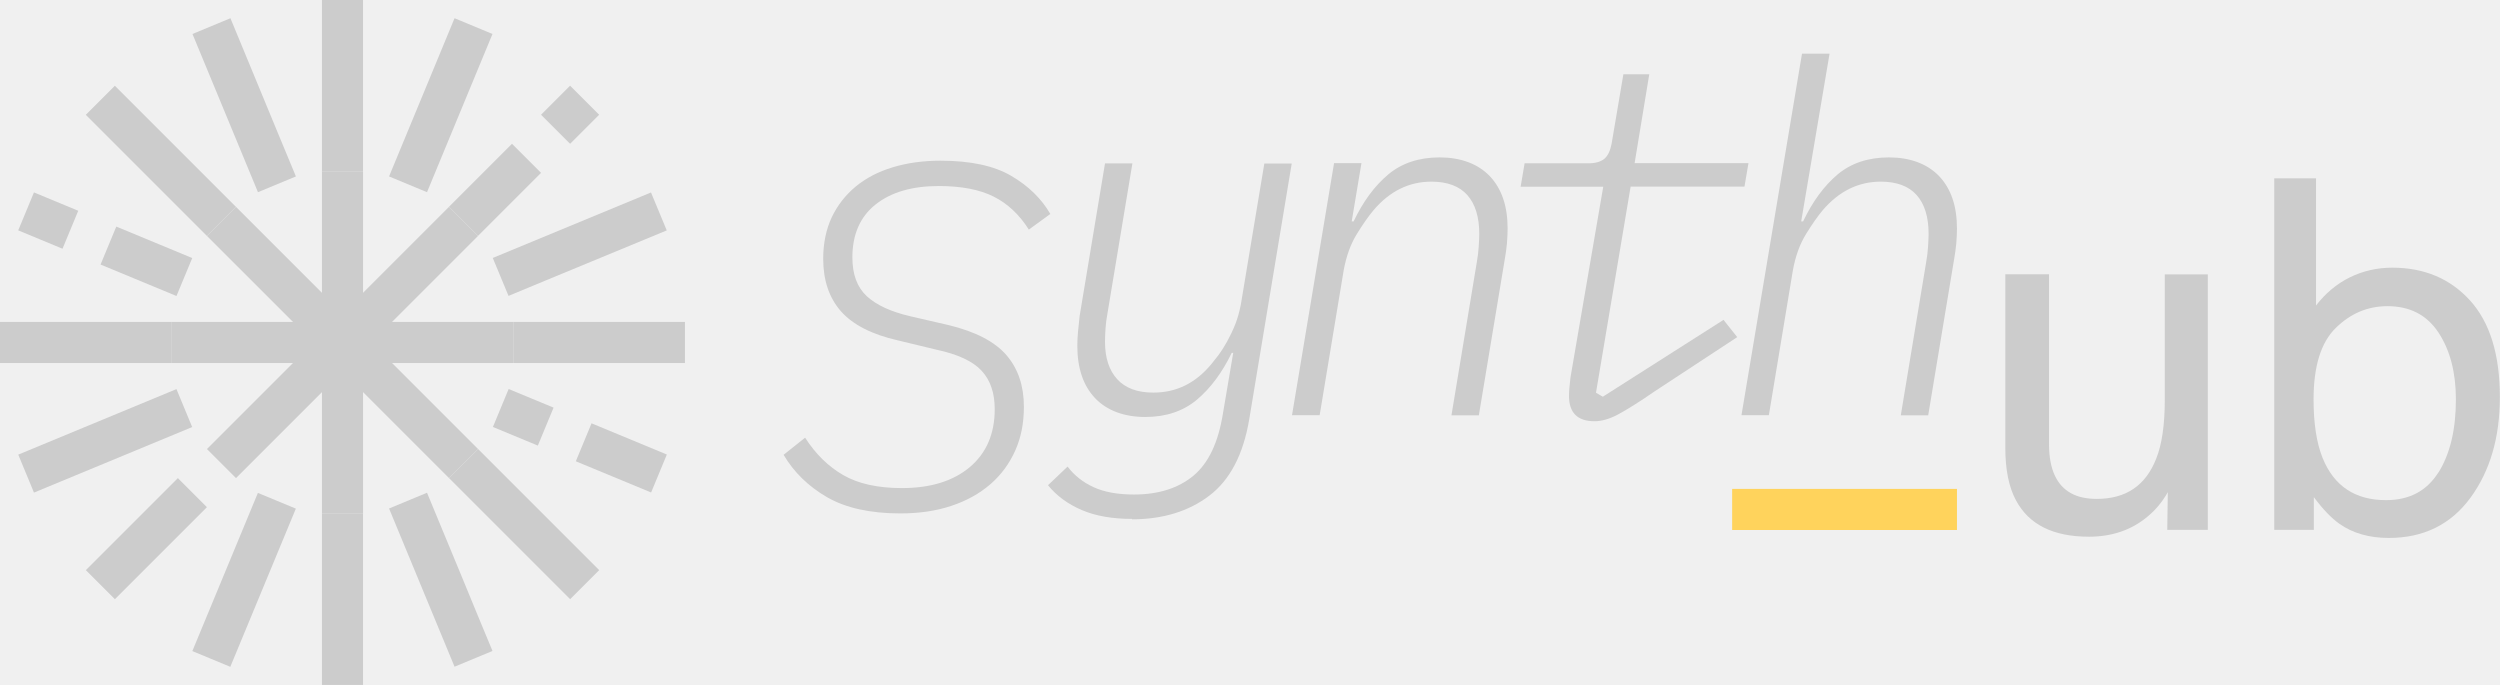
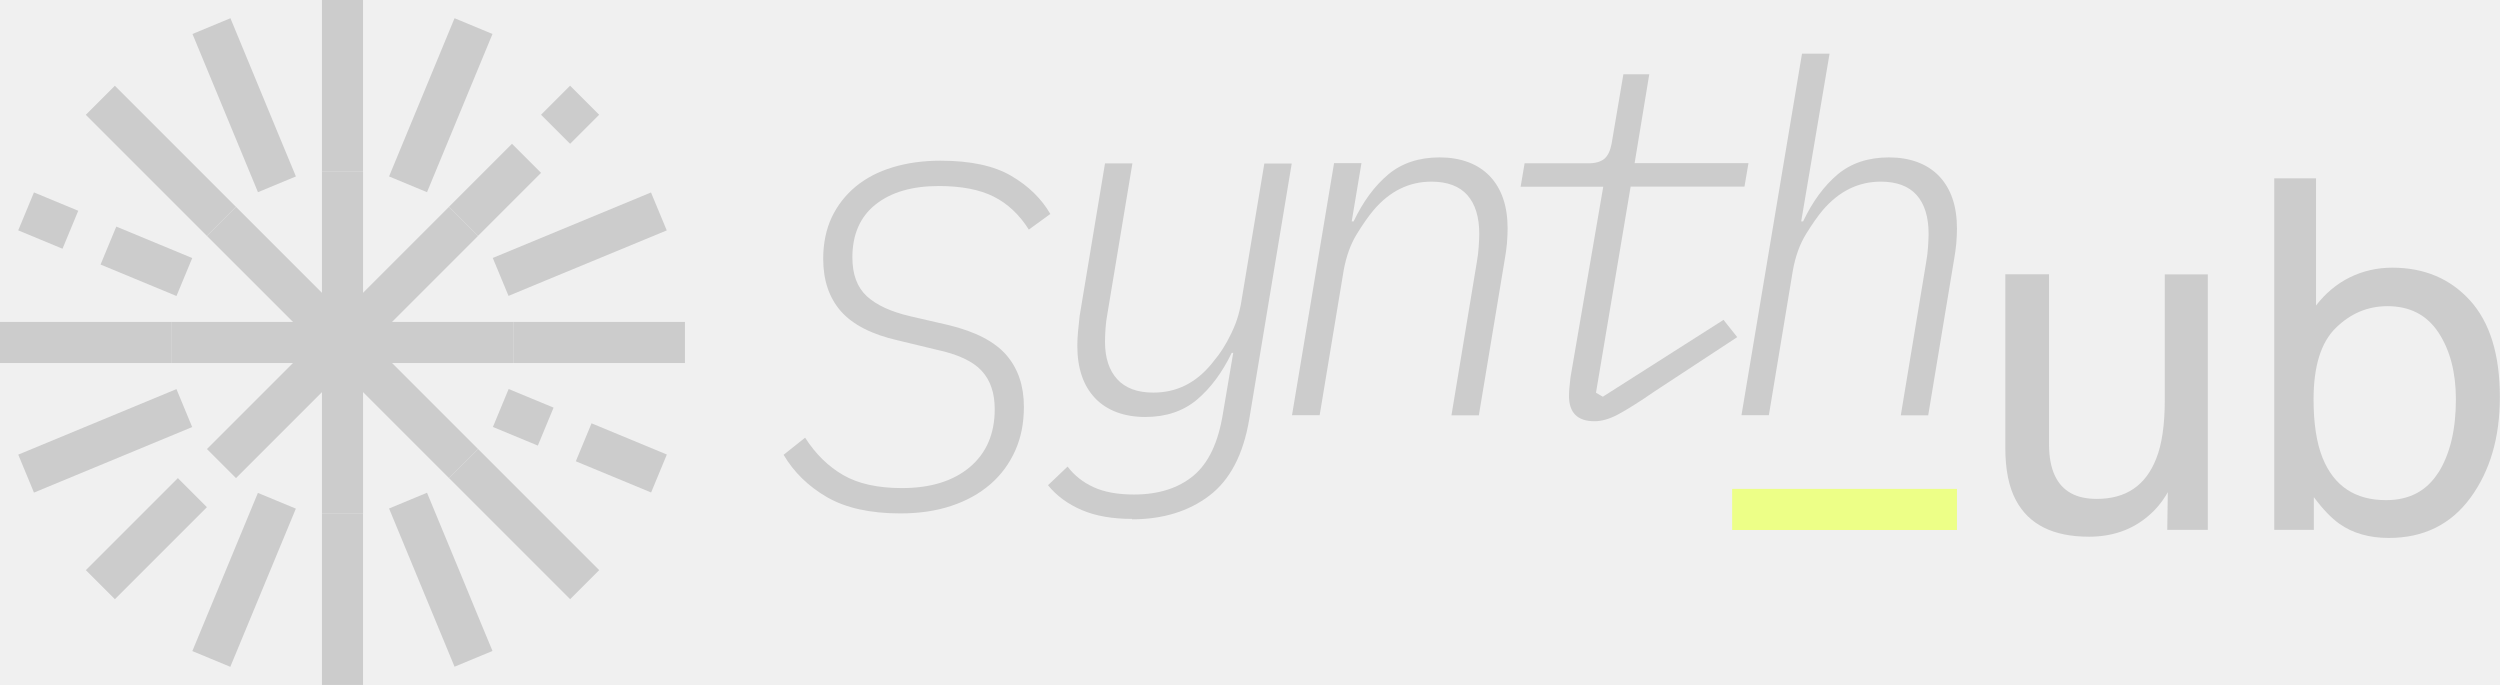
<svg xmlns="http://www.w3.org/2000/svg" width="292" height="80" viewBox="0 0 292 80" fill="none">
  <g clip-path="url(#clip0_3120_225)">
    <path d="M132.232 60.608C129.944 60.608 127.992 60.272 126.375 59.584C124.759 58.896 123.431 57.936 122.407 56.672L124.695 54.496C125.463 55.52 126.471 56.32 127.72 56.896C128.968 57.472 130.552 57.76 132.456 57.76C135.304 57.76 137.624 57.024 139.384 55.568C141.16 54.096 142.296 51.68 142.84 48.288L144.04 41.216H143.864C142.76 43.504 141.416 45.312 139.816 46.672C138.216 48.016 136.2 48.704 133.768 48.704C131.336 48.704 129.304 47.968 127.912 46.512C126.519 45.04 125.831 43.008 125.831 40.384C125.831 39.856 125.863 39.312 125.911 38.752C125.959 38.192 126.039 37.584 126.103 36.896L129.064 19.088H132.264L129.352 36.608C129.24 37.216 129.16 37.792 129.128 38.32C129.096 38.848 129.064 39.392 129.064 39.92C129.064 41.792 129.544 43.248 130.488 44.288C131.432 45.328 132.84 45.856 134.712 45.856C137.416 45.856 139.672 44.736 141.512 42.496C141.736 42.224 142.008 41.872 142.344 41.44C142.664 41.008 143 40.48 143.336 39.872C143.672 39.264 143.992 38.592 144.28 37.872C144.568 37.152 144.776 36.368 144.936 35.536L147.673 19.104H150.873L145.913 48.96C145.224 53.072 143.672 56.048 141.256 57.888C138.84 59.728 135.816 60.656 132.216 60.656L132.232 60.608Z" fill="#CCCCCC" />
    <path d="M150.904 48.512L155.817 19.056H159.017L157.881 25.856H158.105C159.209 23.536 160.553 21.712 162.137 20.384C163.721 19.056 165.721 18.384 168.153 18.384C170.585 18.384 172.617 19.12 174.01 20.576C175.402 22.048 176.09 24.08 176.09 26.704C176.09 27.232 176.058 27.824 176.01 28.448C175.946 29.072 175.866 29.696 175.754 30.304L172.729 48.512H169.529L172.489 30.64C172.601 30 172.681 29.392 172.713 28.816C172.746 28.24 172.778 27.744 172.778 27.328C172.778 25.344 172.313 23.84 171.385 22.784C170.457 21.744 169.049 21.216 167.193 21.216C164.569 21.216 162.297 22.336 160.409 24.576C159.833 25.264 159.193 26.176 158.473 27.344C157.753 28.512 157.241 29.92 156.937 31.6L154.136 48.496H150.936L150.904 48.512Z" fill="#CCCCCC" />
    <path d="M186.235 49.2C184.251 49.2 183.259 48.208 183.259 46.24C183.259 45.712 183.323 44.976 183.435 44.064L187.259 21.808H177.61L178.074 19.072H185.547C186.347 19.072 186.955 18.896 187.371 18.56C187.787 18.224 188.075 17.632 188.235 16.784L189.611 8.672H192.635L190.923 19.056H204.22L203.756 21.792H190.459L186.411 45.872L187.211 46.336L201.308 37.36L202.908 39.376L193.259 45.712C191.435 46.976 190.011 47.856 189.003 48.4C187.995 48.944 187.067 49.2 186.235 49.2Z" fill="#CCCCCC" />
    <path d="M210.492 6.272H213.692L210.38 25.856H210.604C211.708 23.536 213.052 21.712 214.62 20.384C216.204 19.056 218.204 18.384 220.636 18.384C223.068 18.384 225.101 19.12 226.493 20.576C227.885 22.048 228.573 24.08 228.573 26.704C228.573 27.232 228.541 27.824 228.493 28.448C228.429 29.072 228.349 29.696 228.237 30.304L225.213 48.512H222.012L224.973 30.64C225.085 30 225.165 29.392 225.197 28.816C225.229 28.24 225.261 27.744 225.261 27.328C225.261 25.344 224.796 23.84 223.868 22.784C222.94 21.744 221.532 21.216 219.676 21.216C217.052 21.216 214.78 22.336 212.876 24.576C212.3 25.264 211.66 26.176 210.94 27.344C210.22 28.512 209.708 29.92 209.404 31.6L206.603 48.496H203.403L210.476 6.256L210.492 6.272Z" fill="#CCCCCC" />
    <path d="M105.174 59.968C101.638 59.968 98.774 59.328 96.582 58.064C94.389 56.784 92.71 55.136 91.525 53.12L94.037 51.12C95.254 53.024 96.742 54.48 98.486 55.488C100.23 56.496 102.518 57.008 105.334 57.008C108.678 57.008 111.334 56.192 113.271 54.56C115.207 52.928 116.183 50.672 116.183 47.792C116.183 45.888 115.671 44.4 114.647 43.296C113.623 42.192 111.863 41.376 109.398 40.848L104.886 39.76C101.846 39.072 99.622 37.936 98.23 36.368C96.838 34.784 96.15 32.736 96.15 30.24C96.15 28.416 96.486 26.8 97.142 25.392C97.814 23.984 98.742 22.784 99.942 21.792C101.142 20.8 102.582 20.048 104.278 19.536C105.974 19.024 107.83 18.768 109.846 18.768C113.351 18.768 116.103 19.36 118.119 20.544C120.135 21.728 121.655 23.216 122.679 24.992L120.167 26.816C119.063 25.072 117.687 23.776 116.055 22.96C114.423 22.144 112.295 21.728 109.654 21.728C106.534 21.728 104.07 22.448 102.262 23.888C100.454 25.328 99.558 27.392 99.558 30.08C99.558 32.048 100.118 33.552 101.238 34.592C102.358 35.632 104.07 36.416 106.342 36.944L110.79 37.968C113.943 38.736 116.199 39.904 117.559 41.488C118.919 43.072 119.591 45.072 119.591 47.52C119.591 49.424 119.255 51.136 118.567 52.656C117.879 54.176 116.919 55.488 115.655 56.576C114.391 57.664 112.887 58.496 111.11 59.088C109.334 59.68 107.35 59.968 105.142 59.968H105.174Z" fill="#CCCCCC" />
    <path d="M239.326 32.064V51.872C239.326 53.392 239.566 54.64 240.03 55.6C240.894 57.392 242.51 58.272 244.894 58.272C248.302 58.272 250.607 56.72 251.839 53.584C252.511 51.92 252.847 49.616 252.847 46.704V32.048H257.871V61.888H253.135L253.199 57.488C252.559 58.624 251.759 59.584 250.815 60.352C248.942 61.92 246.654 62.688 243.982 62.688C239.806 62.688 236.958 61.264 235.454 58.416C234.638 56.896 234.222 54.864 234.222 52.32V32.032H239.342L239.326 32.064Z" fill="#CCCCCC" />
    <path d="M265.632 20.832H270.512V35.68C271.616 34.256 272.928 33.152 274.448 32.4C275.984 31.648 277.633 31.264 279.425 31.264C283.153 31.264 286.177 32.544 288.497 35.088C290.817 37.648 291.985 41.408 291.985 46.384C291.985 51.104 290.833 55.024 288.545 58.144C286.257 61.264 283.073 62.832 279.009 62.832C276.736 62.832 274.816 62.288 273.248 61.184C272.32 60.528 271.312 59.488 270.256 58.064V61.888H265.632V20.832ZM284.817 55.184C286.161 53.024 286.849 50.192 286.849 46.656C286.849 43.52 286.177 40.912 284.817 38.848C283.457 36.784 281.473 35.76 278.849 35.76C276.56 35.76 274.544 36.608 272.816 38.304C271.088 40 270.224 42.784 270.224 46.656C270.224 49.456 270.576 51.744 271.28 53.488C272.608 56.768 275.072 58.416 278.689 58.416C281.409 58.416 283.441 57.344 284.801 55.184H284.817Z" fill="#CCCCCC" />
-     <path d="M228.573 57.104H202.315V61.904H228.573V57.104Z" fill="#FFD35C" />
+     <path d="M228.573 57.104H202.315V61.904H228.573V57.104Z" fill="#EDFF87" />
    <path d="M42.402 20H37.602V40H42.402V20Z" fill="#CCCCCC" />
    <path d="M42.402 40H37.602V60H42.402V40Z" fill="#CCCCCC" />
    <path d="M27.562 24.16L24.168 27.554L38.311 41.696L41.705 38.302L27.562 24.16Z" fill="#CCCCCC" />
    <path d="M41.694 38.304L38.3 41.698L52.443 55.84L55.837 52.446L41.694 38.304Z" fill="#CCCCCC" />
    <path d="M40.002 37.6H20.001V42.4H40.002V37.6Z" fill="#CCCCCC" />
    <path d="M60.003 37.6H40.002V42.4H60.003V37.6Z" fill="#CCCCCC" />
    <path d="M38.313 38.305L24.17 52.447L27.564 55.842L41.707 41.699L38.313 38.305Z" fill="#CCCCCC" />
    <path d="M52.442 24.159L38.299 38.301L41.693 41.695L55.836 27.553L52.442 24.159Z" fill="#CCCCCC" />
    <path d="M42.403 60H37.602V80H42.403V60Z" fill="#CCCCCC" />
    <path d="M42.403 0H37.602V20H42.403V0Z" fill="#CCCCCC" />
    <path d="M55.842 52.448L52.447 55.842L66.59 69.984L69.984 66.59L55.842 52.448Z" fill="#CCCCCC" />
    <path d="M13.416 10.016L10.021 13.41L24.164 27.552L27.559 24.158L13.416 10.016Z" fill="#CCCCCC" />
    <path d="M80.004 37.6H60.003V42.4H80.004V37.6Z" fill="#CCCCCC" />
    <path d="M20.001 37.6H0V42.4H20.001V37.6Z" fill="#CCCCCC" />
    <path d="M20.61 45.446L2.131 53.1L3.968 57.535L22.446 49.881L20.61 45.446Z" fill="#CCCCCC" />
    <path d="M30.122 57.571L22.465 76.047L26.899 77.884L34.557 59.408L30.122 57.571Z" fill="#CCCCCC" />
    <path d="M59.395 34.56L63.827 32.72L77.876 26.912L76.036 22.48L57.555 30.128L59.395 34.56Z" fill="#CCCCCC" />
    <path d="M55.683 71.6L53.859 67.168L49.875 57.552L45.442 59.392L53.091 77.872L57.523 76.032L55.683 71.6Z" fill="#CCCCCC" />
    <path d="M32.722 16.176L26.914 2.128L22.481 3.968L30.13 22.448L34.562 20.608L32.722 16.176Z" fill="#CCCCCC" />
    <path d="M66.589 10.007L63.194 13.401L66.589 16.795L69.983 13.401L66.589 10.007Z" fill="#CCCCCC" />
    <path d="M59.8 16.795L52.445 24.149L55.84 27.543L63.194 20.189L59.8 16.795Z" fill="#CCCCCC" />
    <path d="M20.775 55.843L10.026 66.591L13.421 69.986L24.169 59.237L20.775 55.843Z" fill="#CCCCCC" />
    <path d="M69.092 49.444L67.255 53.879L76.051 57.522L77.888 53.088L69.092 49.444Z" fill="#CCCCCC" />
    <path d="M59.41 45.436L57.572 49.871L62.82 52.045L64.658 47.611L59.41 45.436Z" fill="#CCCCCC" />
    <path d="M13.583 26.464L11.745 30.899L20.614 34.574L22.452 30.14L13.583 26.464Z" fill="#CCCCCC" />
    <path d="M3.966 22.474L2.128 26.908L7.302 29.052L9.139 24.618L3.966 22.474Z" fill="#CCCCCC" />
    <path d="M51.715 18L57.523 3.968L53.091 2.128L45.442 20.608L49.875 22.448L51.715 18Z" fill="#CCCCCC" />
  </g>
  <defs>
    <clipPath id="clip0_3120_225">
      <rect width="292" height="80" fill="white" />
    </clipPath>
  </defs>
</svg>
